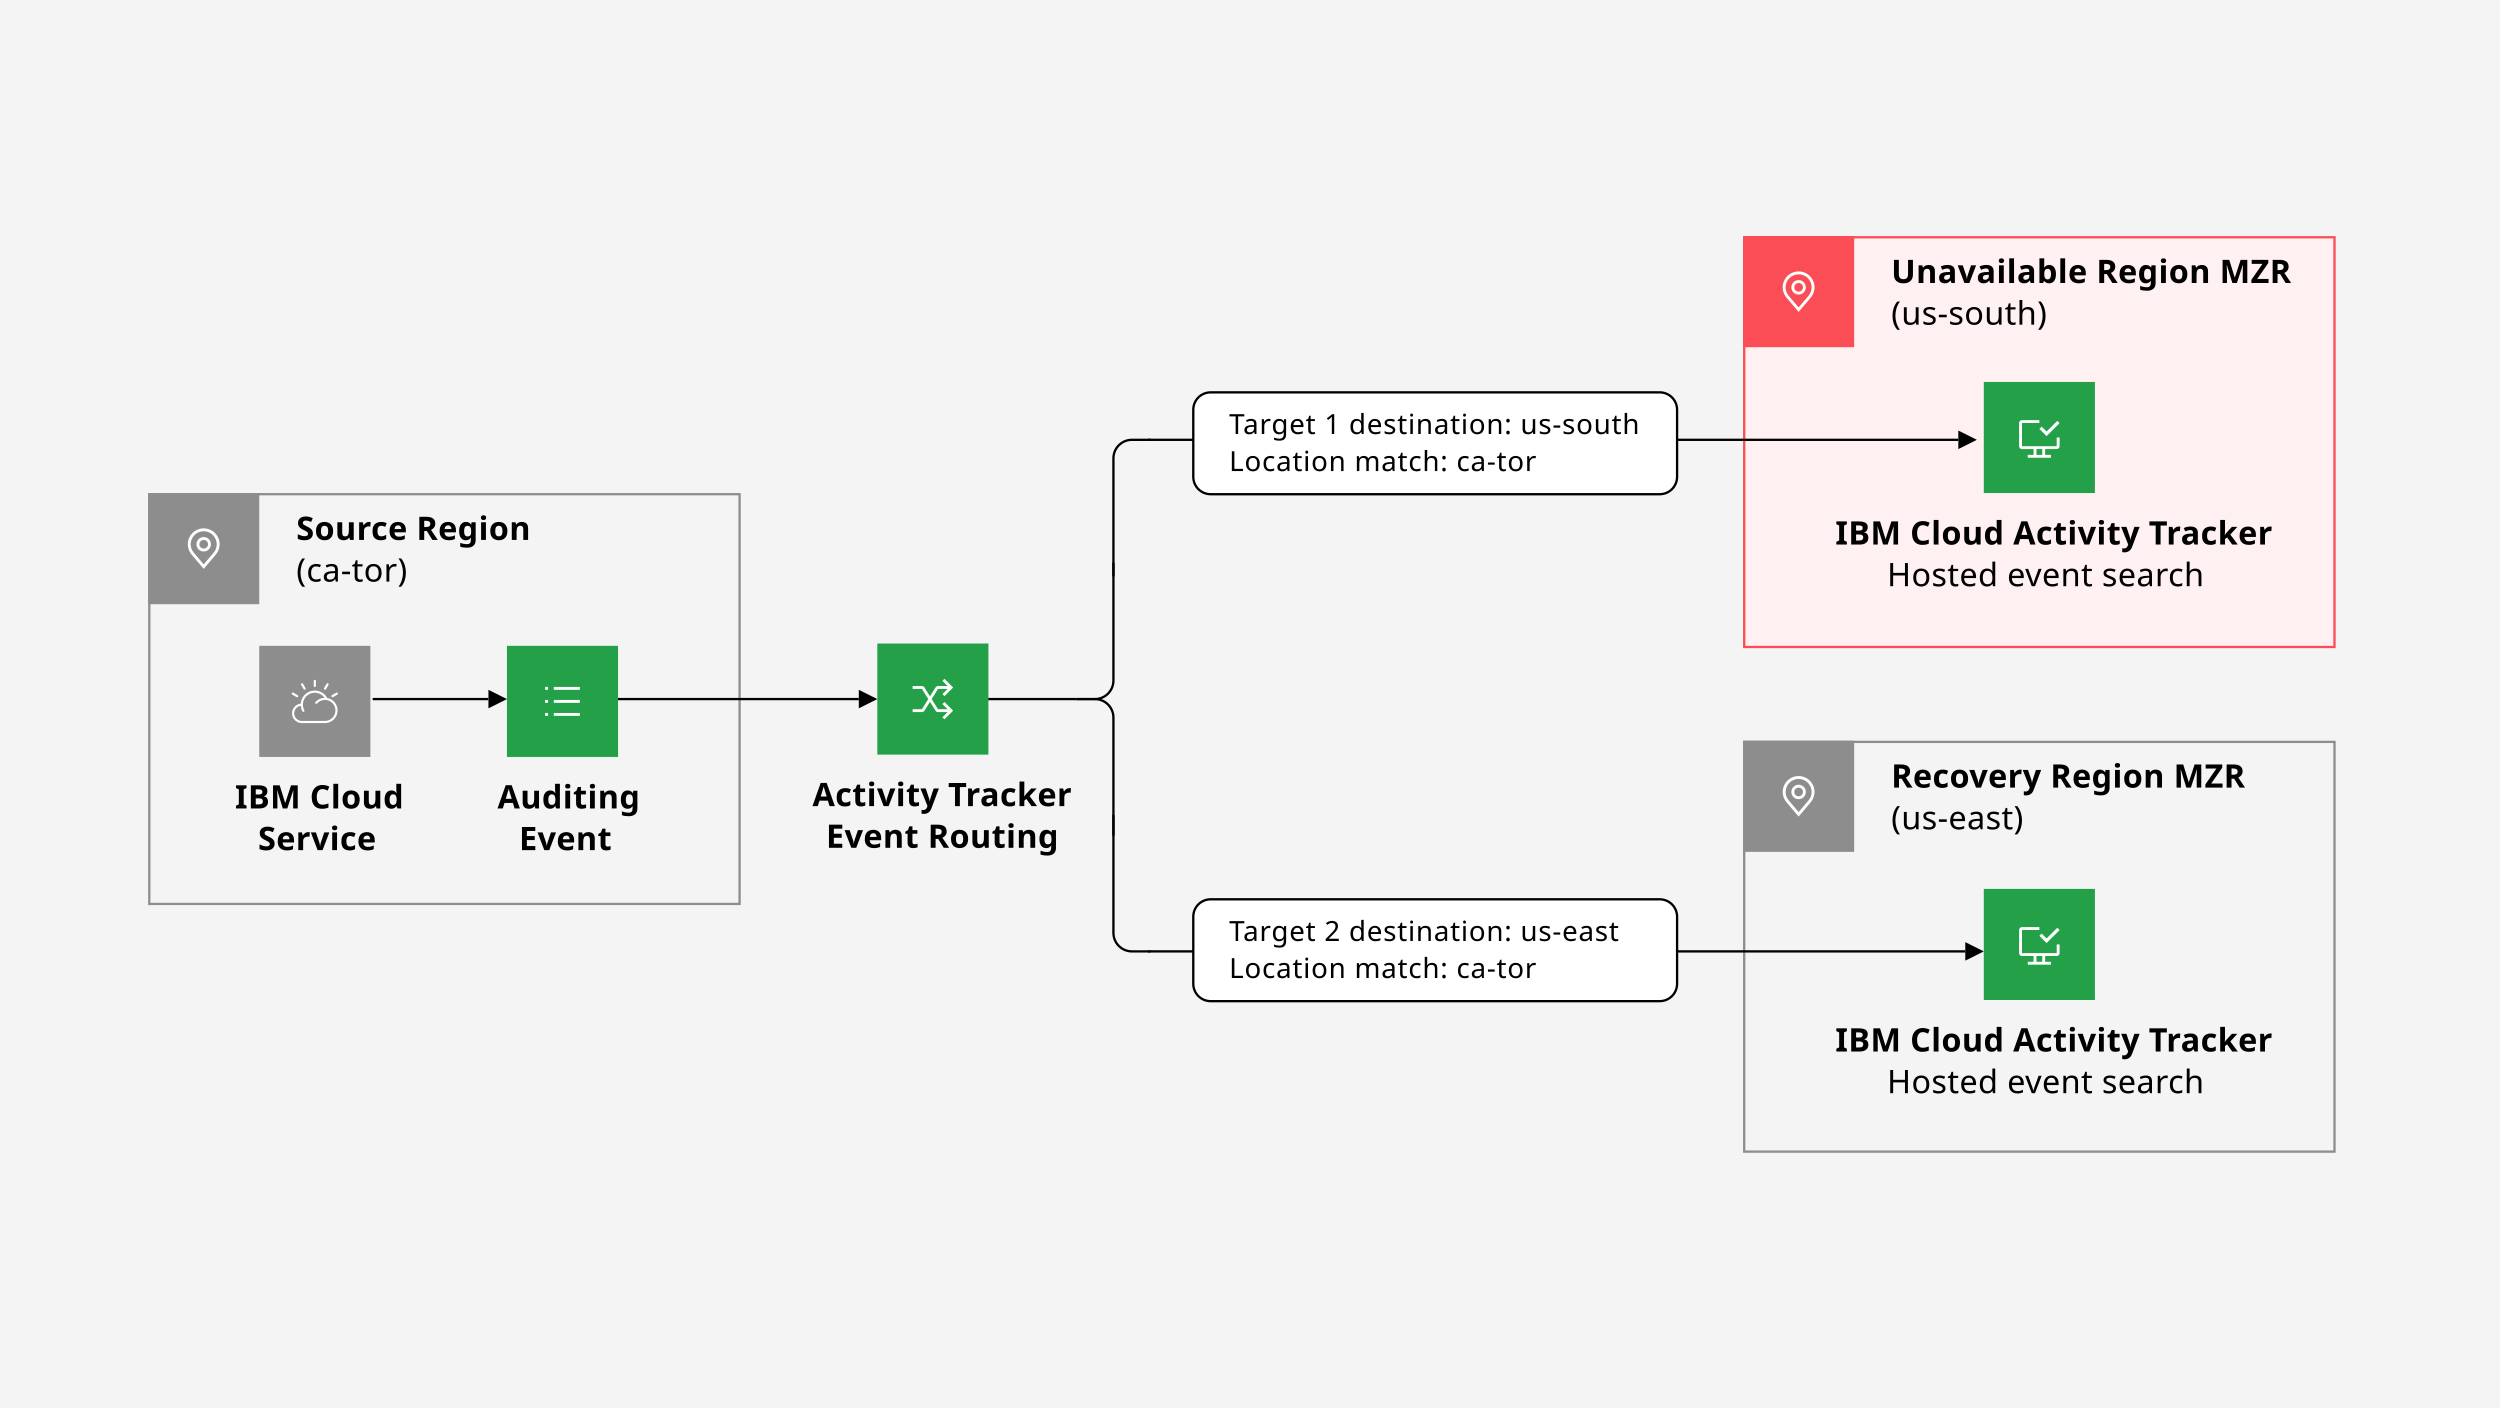
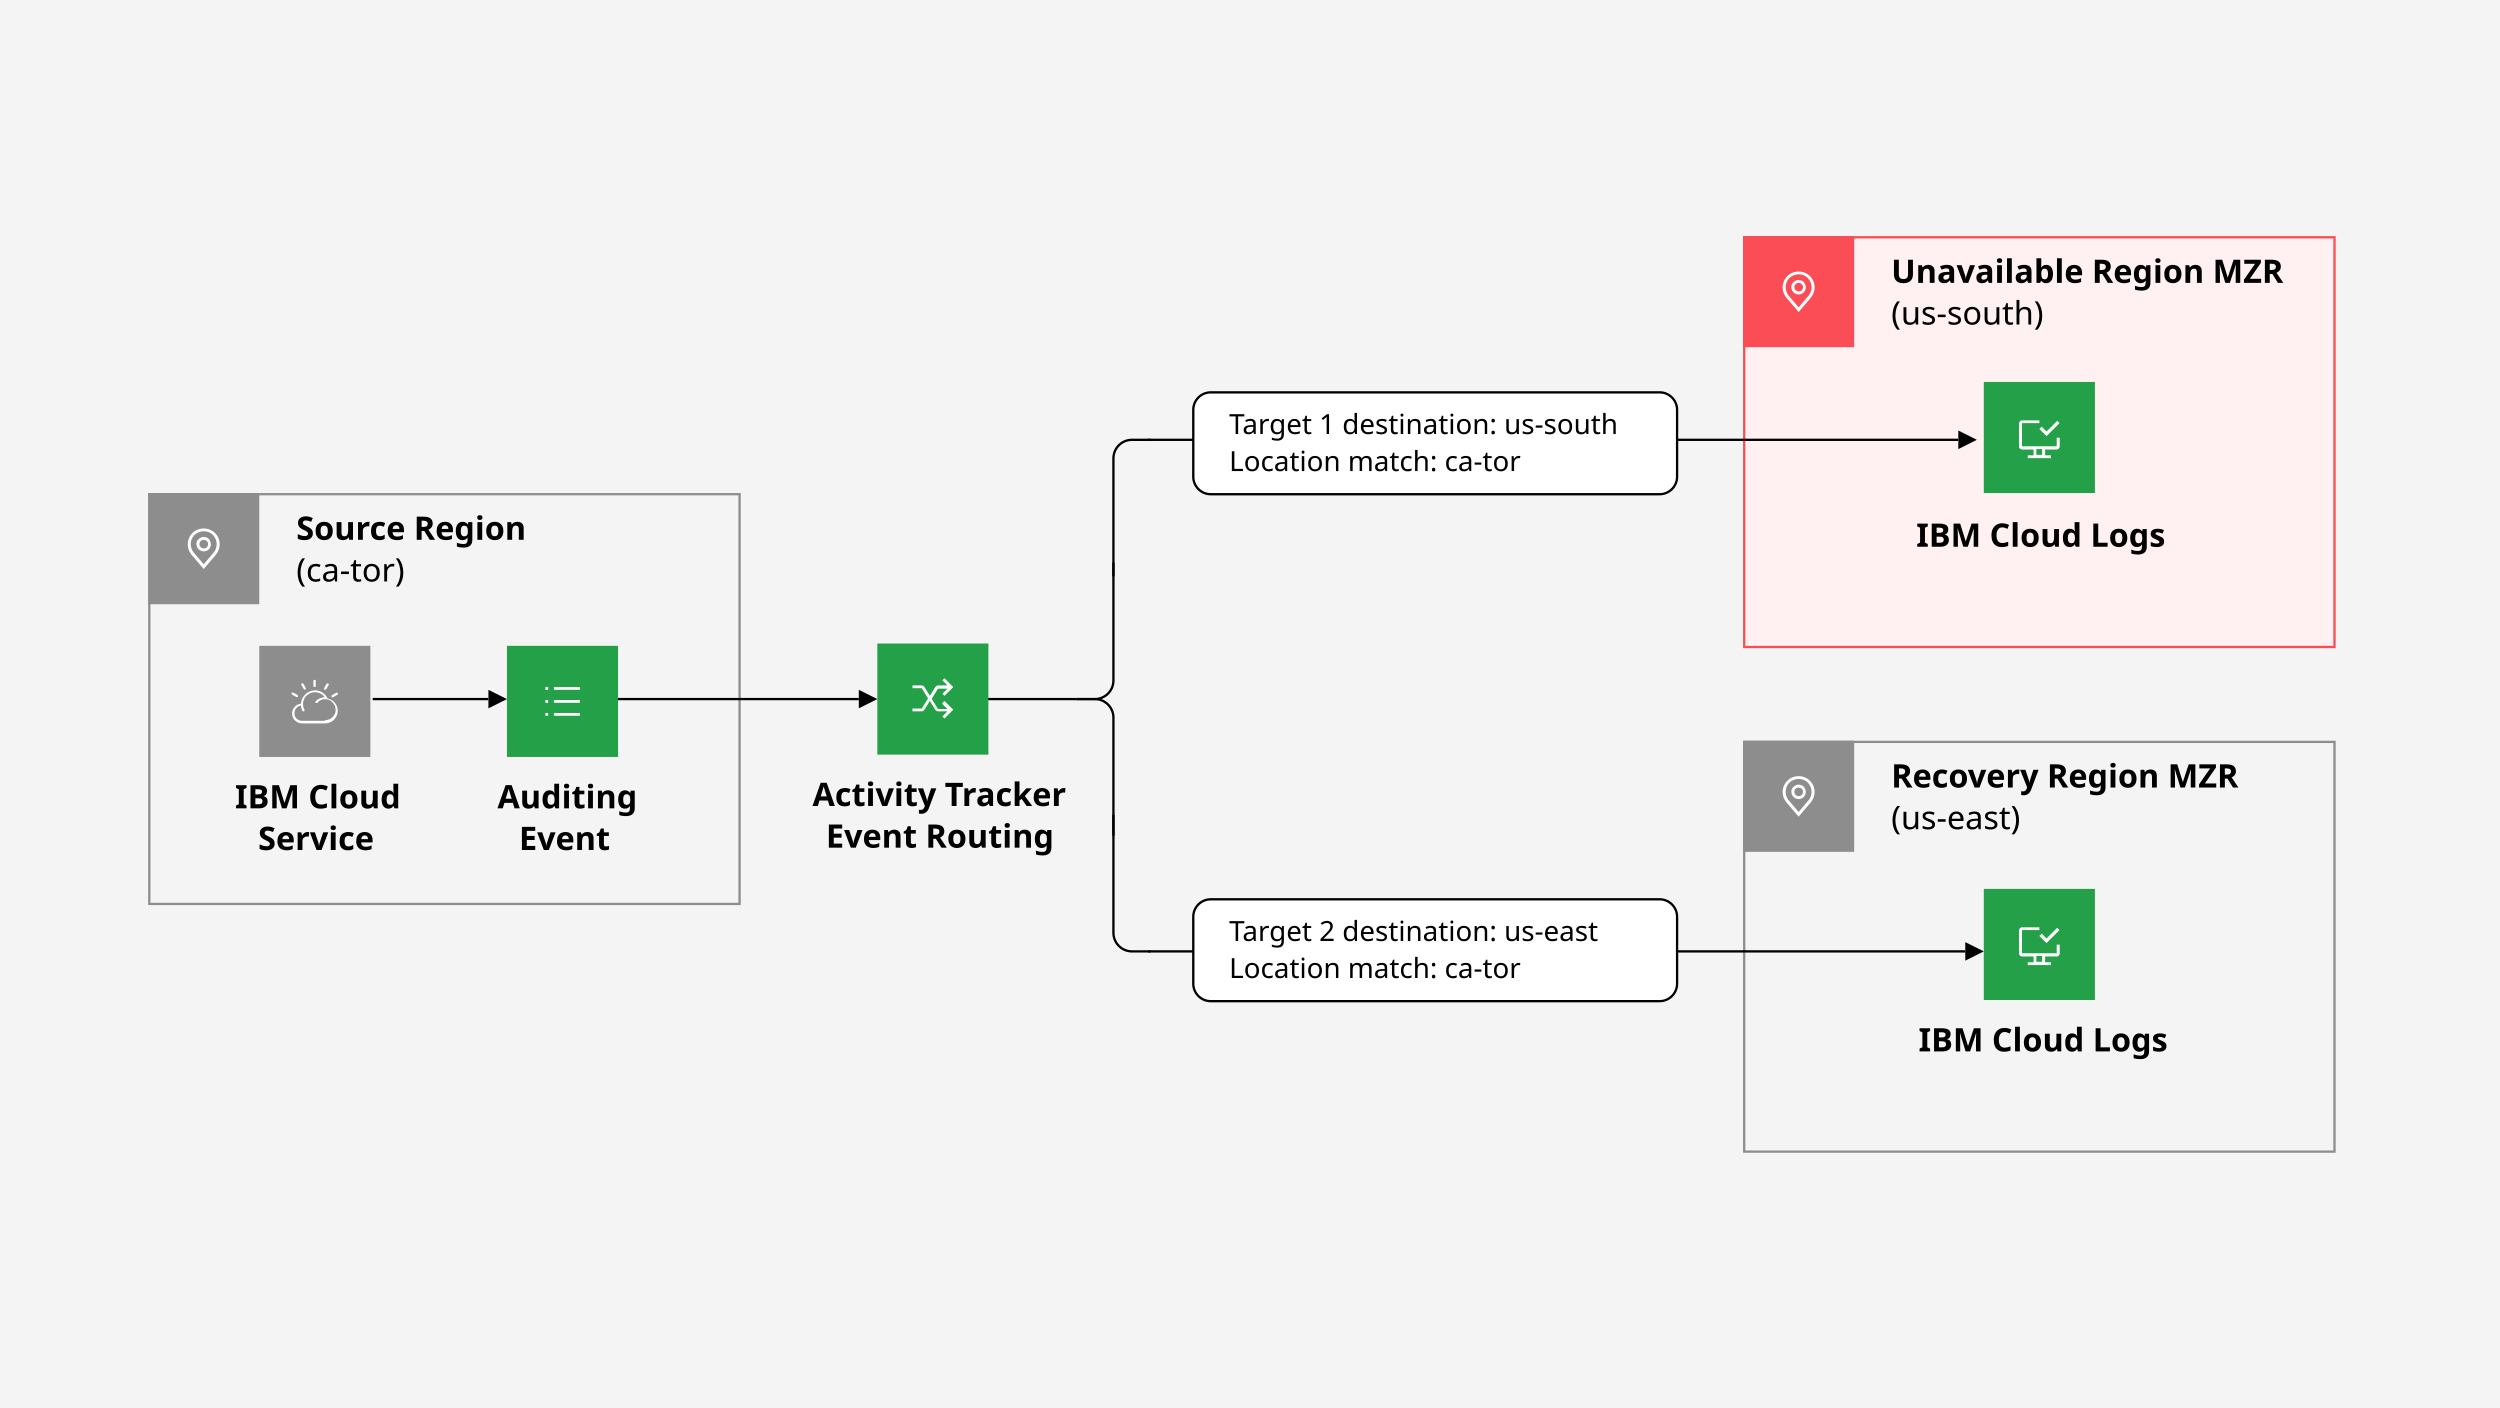
- <svg xmlns="http://www.w3.org/2000/svg" width="1080" height="608" viewBox="0 0 1080 608" fill="none">
-   <rect width="1080" height="608" fill="#F4F4F4" />
-   <rect x="65" y="214" width="254" height="176" fill="white" />
-   <rect x="65" y="214" width="254" height="176" fill="#F4F4F4" />
-   <g clip-path="url(#clip0_1393_6407)">
-     <text fill="black" xml:space="preserve" style="white-space: pre" font-family="IBM Plex Sans" font-size="14" font-weight="600" letter-spacing="0.16px">
-       <tspan x="128" y="233.25">Source Region</tspan>
-     </text>
-     <text fill="black" xml:space="preserve" style="white-space: pre" font-family="IBM Plex Sans" font-size="14" letter-spacing="0.16px">
-       <tspan x="128" y="251.25">(ca-tor)</tspan>
-     </text>
-     <rect width="48" height="48" transform="translate(64 213)" fill="#8D8D8D" />
-     <rect width="20" height="20" transform="translate(78 227)" fill="white" fill-opacity="0.01" style="mix-blend-mode:multiply" />
-     <path d="M88 238.25C87.382 238.25 86.778 238.067 86.264 237.723C85.75 237.38 85.349 236.892 85.113 236.321C84.876 235.75 84.814 235.122 84.935 234.515C85.056 233.909 85.353 233.352 85.79 232.915C86.227 232.478 86.784 232.181 87.39 232.06C87.996 231.939 88.625 232.001 89.196 232.238C89.767 232.474 90.255 232.875 90.598 233.389C90.942 233.903 91.125 234.507 91.125 235.125C91.124 235.954 90.794 236.748 90.209 237.334C89.623 237.92 88.829 238.249 88 238.25ZM88 233.25C87.629 233.25 87.267 233.36 86.958 233.566C86.65 233.772 86.41 234.065 86.268 234.407C86.126 234.75 86.089 235.127 86.161 235.491C86.233 235.855 86.412 236.189 86.674 236.451C86.936 236.713 87.27 236.892 87.634 236.964C87.998 237.036 88.375 236.999 88.718 236.857C89.06 236.715 89.353 236.475 89.559 236.167C89.765 235.858 89.875 235.496 89.875 235.125C89.874 234.628 89.677 234.151 89.325 233.8C88.974 233.448 88.497 233.251 88 233.25Z" fill="white" />
-     <path d="M88 245.75L82.728 239.532C82.698 239.496 82.51 239.25 82.51 239.25C81.609 238.064 81.123 236.614 81.125 235.125C81.125 233.302 81.849 231.553 83.139 230.264C84.428 228.974 86.177 228.25 88 228.25C89.823 228.25 91.572 228.974 92.861 230.264C94.151 231.553 94.875 233.302 94.875 235.125C94.877 236.614 94.391 238.062 93.491 239.248L93.49 239.25C93.49 239.25 93.302 239.496 93.274 239.529L88 245.75ZM83.508 238.497C83.508 238.497 83.654 238.689 83.687 238.731L88 243.817L92.319 238.724C92.346 238.689 92.493 238.495 92.493 238.495C93.229 237.526 93.626 236.342 93.625 235.125C93.625 233.633 93.032 232.202 91.978 231.148C90.923 230.093 89.492 229.5 88 229.5C86.508 229.5 85.077 230.093 84.022 231.148C82.968 232.202 82.375 233.633 82.375 235.125C82.374 236.343 82.772 237.527 83.508 238.497Z" fill="white" />
+ <svg xmlns="http://www.w3.org/2000/svg" version="1.1" viewBox="0 0 1080 608">
+   <defs>
+     <style>
+       .cls-1, .cls-2, .cls-3, .cls-4 {
+         fill: none;
+       }
+ 
+       .cls-5 {
+         letter-spacing: 0em;
+       }
+ 
+       .cls-5, .cls-6 {
+         font-family: IBMPlexSans-SemiBold, 'IBM Plex Sans';
+         font-weight: 600;
+       }
+ 
+       .cls-5, .cls-6, .cls-7, .cls-8, .cls-9, .cls-10, .cls-11 {
+         isolation: isolate;
+       }
+ 
+       .cls-5, .cls-6, .cls-11 {
+         font-size: 14px;
+       }
+ 
+       .cls-6, .cls-11 {
+         letter-spacing: 0em;
+       }
+ 
+       .cls-12 {
+         fill: #f4f4f4;
+       }
+ 
+       .cls-7, .cls-9 {
+         mix-blend-mode: multiply;
+       }
+ 
+       .cls-7, .cls-9, .cls-13 {
+         fill: #fff;
+       }
+ 
+       .cls-2 {
+         stroke: #8d8d8d;
+       }
+ 
+       .cls-14 {
+         fill: #fff1f1;
+       }
+ 
+       .cls-15 {
+         clip-path: url(#clippath-1);
+       }
+ 
+       .cls-16 {
+         clip-path: url(#clippath-3);
+       }
+ 
+       .cls-17 {
+         clip-path: url(#clippath-4);
+       }
+ 
+       .cls-18 {
+         clip-path: url(#clippath-2);
+       }
+ 
+       .cls-19 {
+         clip-path: url(#clippath-5);
+       }
+ 
+       .cls-9 {
+         fill-opacity: 0;
+       }
+ 
+       .cls-10 {
+         font-size: 12px;
+         letter-spacing: 0em;
+       }
+ 
+       .cls-10, .cls-11 {
+         font-family: IBMPlexSans, 'IBM Plex Sans';
+       }
+ 
+       .cls-3 {
+         stroke: #fa4d56;
+       }
+ 
+       .cls-20 {
+         fill: #8d8d8d;
+       }
+ 
+       .cls-21 {
+         fill: #24a148;
+       }
+ 
+       .cls-22 {
+         fill: #fa4d56;
+       }
+ 
+       .cls-4 {
+         stroke: #000;
+       }
+ 
+       .cls-23 {
+         clip-path: url(#clippath);
+       }
+     </style>
+     <clipPath id="clippath">
+       <rect class="cls-1" x="64" y="213" width="256" height="48" />
+     </clipPath>
+     <clipPath id="clippath-1">
+       <rect class="cls-1" x="753" y="102" width="256" height="48" />
+     </clipPath>
+     <clipPath id="clippath-2">
+       <rect class="cls-1" x="753" y="320" width="256" height="48" />
+     </clipPath>
+     <clipPath id="clippath-3">
+       <rect class="cls-1" x="515" y="169" width="210" height="44" />
+     </clipPath>
+     <clipPath id="clippath-4">
+       <rect class="cls-1" x="515" y="388" width="210" height="44" />
+     </clipPath>
+     <clipPath id="clippath-5">
+       <rect class="cls-1" x="126" y="293" width="20" height="20" />
+     </clipPath>
+   </defs>
+   <g class="cls-8">
+     <g id="Layer_1">
+       <rect class="cls-12" width="1080" height="608" />
+       <rect class="cls-13" x="65" y="214" width="254" height="176" />
+       <rect class="cls-12" x="65" y="214" width="254" height="176" />
+       <g class="cls-23">
+         <g>
+           <g class="cls-8">
+             <text class="cls-5" transform="translate(128 233.2)">
+               <tspan x="0" y="0">Source Region</tspan>
+             </text>
+           </g>
+           <g class="cls-8">
+             <text class="cls-11" transform="translate(128 251.2)">
+               <tspan x="0" y="0">(ca-tor)</tspan>
+             </text>
+           </g>
+           <rect class="cls-20" x="64" y="213" width="48" height="48" />
+           <rect class="cls-9" x="78" y="227" width="20" height="20" />
+           <path class="cls-13" d="M88,238.2c-.6,0-1.2-.2-1.7-.5-.5-.3-.9-.8-1.2-1.4-.2-.6-.3-1.2-.2-1.8.1-.6.4-1.2.9-1.6.4-.4,1-.7,1.6-.9.6-.1,1.2,0,1.8.2.6.2,1.1.6,1.4,1.2.3.5.5,1.1.5,1.7,0,.8-.3,1.6-.9,2.2-.6.6-1.4.9-2.2.9ZM88,233.2c-.4,0-.7.1-1,.3-.3.2-.5.5-.7.8-.1.3-.2.7-.1,1.1,0,.4.3.7.5,1,.3.3.6.4,1,.5.4,0,.7,0,1.1-.1s.6-.4.8-.7c.2-.3.3-.7.3-1,0-.5-.2-1-.5-1.3-.4-.4-.8-.5-1.3-.6Z" />
+           <path class="cls-13" d="M88,245.8l-5.3-6.2s-.2-.3-.2-.3c-.9-1.2-1.4-2.6-1.4-4.1,0-1.8.7-3.6,2-4.9,1.3-1.3,3-2,4.9-2s3.6.7,4.9,2c1.3,1.3,2,3,2,4.9,0,1.5-.5,2.9-1.4,4.1h0s-.2.2-.2.3l-5.3,6.2ZM83.5,238.5s.1.2.2.2l4.3,5.1,4.3-5.1s.2-.2.2-.2c.7-1,1.1-2.2,1.1-3.4,0-1.5-.6-2.9-1.6-4-1.1-1.1-2.5-1.6-4-1.6s-2.9.6-4,1.6c-1.1,1.1-1.6,2.5-1.6,4,0,1.2.4,2.4,1.1,3.4Z" />
+         </g>
+       </g>
+       <rect class="cls-2" x="64.5" y="213.5" width="255" height="177" />
+       <rect class="cls-7" x="161" y="290" width="58" height="24" />
+       <path class="cls-4" d="M161,302h50" />
+       <path d="M211,298l8,4-8,4v-8Z" />
+       <rect class="cls-7" x="266" y="290" width="113" height="24" />
+       <path class="cls-4" d="M266,302h105" />
+       <path d="M371,298l8,4-8,4v-8Z" />
+       <rect class="cls-7" x="418" y="290" width="47" height="24" />
+       <path class="cls-4" d="M418,302h47" />
+       <rect class="cls-7" x="351" y="278" width="104" height="92" />
+       <rect class="cls-21" x="379" y="278" width="48" height="48" />
+       <rect class="cls-9" x="393" y="292" width="20" height="20" />
+       <path class="cls-13" d="M407.1,304.1l2.2,2.2h-4.1l-2.7-4.4,2.7-4.4h4.1l-2.2,2.2.9.9,3.8-3.8-3.8-3.8-.9.9,2.2,2.2h-4.1c-.2,0-.4,0-.6.2-.2.1-.3.2-.5.4l-2.4,3.9-2.4-3.9c-.1-.2-.3-.3-.5-.4-.2-.1-.4-.2-.6-.2h-4v1.2h4l2.7,4.4-2.7,4.4h-4v1.2h4c.2,0,.4,0,.6-.2.2-.1.3-.2.5-.4l2.4-3.9,2.4,3.9c.1.2.3.3.5.4.2.1.4.2.6.2h4.1l-2.2,2.2.9.9,3.8-3.8-3.8-3.8-.9.9Z" />
+       <g class="cls-8">
+         <text class="cls-6" transform="translate(351 348.2)">
+           <tspan x="0" y="0">Activity Tracker </tspan>
+         </text>
+         <text class="cls-6" transform="translate(356.8 366.2)">
+           <tspan x="0" y="0">Event Routing</tspan>
+         </text>
+       </g>
+       <rect class="cls-13" x="754" y="103" width="254" height="176" />
+       <rect class="cls-14" x="754" y="103" width="254" height="176" />
+       <g class="cls-15">
+         <g>
+           <g class="cls-8">
+             <text class="cls-5" transform="translate(817 122.2)">
+               <tspan x="0" y="0">Unavailable Region MZR</tspan>
+             </text>
+           </g>
+           <g class="cls-8">
+             <text class="cls-11" transform="translate(817 140.2)">
+               <tspan x="0" y="0">(us-south)</tspan>
+             </text>
+           </g>
+           <rect class="cls-22" x="753" y="102" width="48" height="48" />
+           <rect class="cls-9" x="767" y="116" width="20" height="20" />
+           <path class="cls-13" d="M777,127.2c-.6,0-1.2-.2-1.7-.5-.5-.3-.9-.8-1.2-1.4-.2-.6-.3-1.2-.2-1.8.1-.6.4-1.2.9-1.6.4-.4,1-.7,1.6-.9.6-.1,1.2,0,1.8.2.6.2,1.1.6,1.4,1.2.3.5.5,1.1.5,1.7,0,.8-.3,1.6-.9,2.2s-1.4.9-2.2.9ZM777,122.2c-.4,0-.7.1-1,.3-.3.2-.5.5-.7.8-.1.3-.2.7-.1,1.1,0,.4.3.7.5,1,.3.3.6.4,1,.5.4,0,.7,0,1.1-.1.3-.1.6-.4.8-.7.2-.3.3-.7.3-1,0-.5-.2-1-.5-1.3-.4-.4-.8-.5-1.3-.6Z" />
+           <path class="cls-13" d="M777,134.8l-5.3-6.2s-.2-.3-.2-.3c-.9-1.2-1.4-2.6-1.4-4.1,0-1.8.7-3.6,2-4.9,1.3-1.3,3-2,4.9-2s3.6.7,4.9,2c1.3,1.3,2,3,2,4.9,0,1.5-.5,2.9-1.4,4.1h0s-.2.2-.2.3l-5.3,6.2ZM772.5,127.5s.1.2.2.2l4.3,5.1,4.3-5.1s.2-.2.2-.2c.7-1,1.1-2.2,1.1-3.4,0-1.5-.6-2.9-1.6-4-1.1-1.1-2.5-1.6-4-1.6s-2.9.6-4,1.6c-1.1,1.1-1.6,2.5-1.6,4,0,1.2.4,2.4,1.1,3.4Z" />
+         </g>
+       </g>
+       <rect class="cls-3" x="753.5" y="102.5" width="255" height="177" />
+       <rect class="cls-13" x="754" y="321" width="254" height="176" />
+       <rect class="cls-12" x="754" y="321" width="254" height="176" />
+       <g class="cls-18">
+         <g>
+           <g class="cls-8">
+             <text class="cls-6" transform="translate(817 340.2)">
+               <tspan x="0" y="0">Recovery Region MZR</tspan>
+             </text>
+           </g>
+           <g class="cls-8">
+             <text class="cls-11" transform="translate(817 358.2)">
+               <tspan x="0" y="0">(us-east)</tspan>
+             </text>
+           </g>
+           <rect class="cls-20" x="753" y="320" width="48" height="48" />
+           <rect class="cls-9" x="767" y="334" width="20" height="20" />
+           <path class="cls-13" d="M777,345.2c-.6,0-1.2-.2-1.7-.5-.5-.3-.9-.8-1.2-1.4-.2-.6-.3-1.2-.2-1.8.1-.6.4-1.2.9-1.6.4-.4,1-.7,1.6-.9.6-.1,1.2,0,1.8.2.6.2,1.1.6,1.4,1.2.3.5.5,1.1.5,1.7,0,.8-.3,1.6-.9,2.2-.6.6-1.4.9-2.2.9ZM777,340.2c-.4,0-.7.1-1,.3-.3.2-.5.5-.7.8-.1.3-.2.7-.1,1.1,0,.4.3.7.5,1,.3.3.6.4,1,.5.4,0,.7,0,1.1-.1.3-.1.6-.4.8-.7.2-.3.3-.7.3-1,0-.5-.2-1-.5-1.3-.4-.4-.8-.5-1.3-.5Z" />
+           <path class="cls-13" d="M777,352.8l-5.3-6.2s-.2-.3-.2-.3c-.9-1.2-1.4-2.6-1.4-4.1,0-1.8.7-3.6,2-4.9,1.3-1.3,3-2,4.9-2s3.6.7,4.9,2c1.3,1.3,2,3,2,4.9,0,1.5-.5,2.9-1.4,4.1h0s-.2.2-.2.3l-5.3,6.2ZM772.5,345.5s.1.2.2.2l4.3,5.1,4.3-5.1s.2-.2.2-.2c.7-1,1.1-2.2,1.1-3.4,0-1.5-.6-2.9-1.6-4-1.1-1.1-2.5-1.6-4-1.6s-2.9.6-4,1.6c-1.1,1.1-1.6,2.5-1.6,4,0,1.2.4,2.4,1.1,3.4Z" />
+         </g>
+       </g>
+       <rect class="cls-2" x="753.5" y="320.5" width="255" height="177" />
+       <rect class="cls-7" x="465" y="302" width="16" height="59" />
+       <path class="cls-4" d="M481,361v-51c0-4.4-3.6-8-8-8h-8" />
+       <rect class="cls-7" x="481" y="352" width="16" height="59" />
+       <path class="cls-4" d="M481,352v51c0,4.4,3.6,8,8,8h8" />
+       <rect class="cls-7" x="465" y="243" width="16" height="59" />
+       <path class="cls-4" d="M481,243v51c0,4.4-3.6,8-8,8h-8" />
+       <rect class="cls-7" x="481" y="190" width="16" height="59" />
+       <path class="cls-4" d="M481,249v-51c0-4.4,3.6-8,8-8h8" />
+       <rect class="cls-7" x="496" y="178" width="358" height="24" />
+       <path class="cls-4" d="M496,190h350" />
+       <path d="M846,186l8,4-8,4v-8Z" />
+       <rect class="cls-7" x="496" y="399" width="361" height="24" />
+       <path class="cls-4" d="M496,411h353" />
+       <path d="M849,407l8,4-8,4v-8Z" />
+       <rect class="cls-7" x="201" y="279" width="84" height="92" />
+       <rect class="cls-21" x="219" y="279" width="48" height="48" />
+       <rect class="cls-7" x="233" y="293" width="20" height="20" />
+       <path class="cls-13" d="M250.5,296.8h-11.2v1.2h11.2v-1.2Z" />
+       <path class="cls-13" d="M250.5,308h-11.2v1.2h11.2v-1.2Z" />
+       <path class="cls-13" d="M250.5,302.4h-11.2v1.2h11.2v-1.2Z" />
+       <path class="cls-13" d="M236.8,302.4h-1.2v1.2h1.2v-1.2Z" />
+       <path class="cls-13" d="M236.8,296.8h-1.2v1.2h1.2v-1.2Z" />
+       <path class="cls-13" d="M236.8,308h-1.2v1.2h1.2v-1.2Z" />
+       <g class="cls-8">
+         <text class="cls-6" transform="translate(214.9 349.2)">
+           <tspan x="0" y="0">Auditing </tspan>
+         </text>
+         <text class="cls-6" transform="translate(224.2 367.2)">
+           <tspan x="0" y="0">Event</tspan>
+         </text>
+       </g>
+       <rect class="cls-7" x="789" y="165" width="184" height="92" />
+       <rect class="cls-21" x="857" y="165" width="48" height="48" />
+       <rect class="cls-7" x="871" y="179" width="20" height="20" />
+       <path class="cls-13" d="M888.5,189v3.8h-15v-10h7.5v-1.2h-7.5c-.3,0-.6.1-.9.4-.2.2-.4.6-.4.9v10c0,.3.1.6.4.9.2.2.6.4.9.4h5v2.5h-2.5v1.2h10v-1.2h-2.5v-2.5h5c.3,0,.6-.1.9-.4.2-.2.4-.6.4-.9v-3.8h-1.2ZM882.2,196.5h-2.5v-2.5h2.5v2.5Z" />
+       <path class="cls-13" d="M884.1,188.4l-3.1-3.1,1-1,2.1,2.1,4.6-4.6,1,1-5.6,5.6Z" />
+       <g class="cls-8">
+         <text class="cls-6" transform="translate(827.8 236.2)">
+           <tspan x="0" y="0">IBM Cloud Logs</tspan>
+         </text>
+         <text />
+       </g>
+       <rect class="cls-7" x="789" y="384" width="184" height="92" />
+       <rect class="cls-21" x="857" y="384" width="48" height="48" />
+       <rect class="cls-7" x="871" y="398" width="20" height="20" />
+       <path class="cls-13" d="M888.5,408v3.8h-15v-10h7.5v-1.2h-7.5c-.3,0-.6.1-.9.4-.2.2-.4.6-.4.9v10c0,.3.1.6.4.9.2.2.6.4.9.4h5v2.5h-2.5v1.2h10v-1.2h-2.5v-2.5h5c.3,0,.6-.1.9-.4.2-.2.4-.6.4-.9v-3.8h-1.2ZM882.2,415.5h-2.5v-2.5h2.5v2.5Z" />
+       <path class="cls-13" d="M884.1,407.4l-3.1-3.1,1-1,2.1,2.1,4.6-4.6,1,1-5.6,5.6Z" />
+       <g class="cls-8">
+         <text class="cls-6" transform="translate(828.8 454.2)">
+           <tspan x="0" y="0">IBM Cloud Logs</tspan>
+         </text>
+       </g>
+       <path class="cls-13" d="M523,169.5h194c4.1,0,7.5,3.4,7.5,7.5v29c0,4.1-3.4,7.5-7.5,7.5h-194c-4.1,0-7.5-3.4-7.5-7.5v-29c0-4.1,3.4-7.5,7.5-7.5Z" />
+       <g class="cls-16">
+         <g class="cls-8">
+           <text class="cls-10" transform="translate(531 187.5)">
+             <tspan x="0" y="0">Target 1 destination: us-south </tspan>
+           </text>
+           <text class="cls-10" transform="translate(531 203.5)">
+             <tspan x="0" y="0">Location match: ca-tor</tspan>
+           </text>
+         </g>
+       </g>
+       <path class="cls-4" d="M523,169.5h194c4.1,0,7.5,3.4,7.5,7.5v29c0,4.1-3.4,7.5-7.5,7.5h-194c-4.1,0-7.5-3.4-7.5-7.5v-29c0-4.1,3.4-7.5,7.5-7.5Z" />
+       <path class="cls-13" d="M523,388.5h194c4.1,0,7.5,3.4,7.5,7.5v29c0,4.1-3.4,7.5-7.5,7.5h-194c-4.1,0-7.5-3.4-7.5-7.5v-29c0-4.1,3.4-7.5,7.5-7.5Z" />
+       <g class="cls-17">
+         <g class="cls-8">
+           <text class="cls-10" transform="translate(531 406.5)">
+             <tspan x="0" y="0">Target 2 destination: us-east </tspan>
+           </text>
+           <text class="cls-10" transform="translate(531 422.5)">
+             <tspan x="0" y="0">Location match: ca-tor</tspan>
+           </text>
+         </g>
+       </g>
+       <path class="cls-4" d="M523,388.5h194c4.1,0,7.5,3.4,7.5,7.5v29c0,4.1-3.4,7.5-7.5,7.5h-194c-4.1,0-7.5-3.4-7.5-7.5v-29c0-4.1,3.4-7.5,7.5-7.5Z" />
+       <rect class="cls-7" x="100" y="279" width="72" height="92" />
+       <rect class="cls-20" x="112" y="279" width="48" height="48" />
+       <g class="cls-19">
+         <g>
+           <path class="cls-13" d="M141.4,301.5c-.6-1.2-1.6-2.1-2.8-2.7-1.2-.6-2.5-.7-3.8-.4-1.3.3-2.5,1-3.3,2-.9,1-1.4,2.2-1.5,3.6-1.1.1-2.1.6-2.8,1.5-.7.8-1.1,1.9-1,3s.5,2.1,1.3,2.8c.8.7,1.8,1.2,2.9,1.2h10c1.4,0,2.7-.5,3.7-1.4,1-.9,1.6-2.2,1.8-3.5.1-1.4-.3-2.7-1.1-3.8-.8-1.1-2-1.8-3.4-2.1ZM140.4,311.4h-10c-.8,0-1.6-.3-2.2-.9-.6-.6-1-1.3-1-2.2,0-.8.2-1.6.7-2.3.5-.6,1.3-1.1,2.1-1.2,0,.8.3,1.6.7,2.4,0,0,0,.1.1.1,0,0,.1,0,.2,0,0,0,.1,0,.2,0,0,0,.1,0,.2,0,0,0,.1,0,.1-.1,0,0,0-.1,0-.2,0,0,0-.1,0-.2,0,0,0-.1,0-.2-.6-1.2-.8-2.5-.4-3.8.3-1.3,1.2-2.4,2.3-3,1.1-.7,2.5-.9,3.7-.7,1.3.3,2.4,1,3.2,2.1-.7,0-1.5.2-2.2.5-.7.3-1.3.8-1.8,1.3,0,0,0,0,0,.2,0,0,0,.1,0,.2,0,0,0,.1,0,.2,0,0,0,.1.1.1,0,0,.1,0,.2,0,0,0,.1,0,.2,0,0,0,.1,0,.2,0,0,0,.1,0,.1-.1.5-.6,1.1-1,1.8-1.3.7-.3,1.5-.3,2.2-.2.7.1,1.5.4,2.1.9.6.5,1.1,1.1,1.4,1.7.3.7.4,1.4.4,2.2,0,.8-.3,1.5-.7,2.1-.4.6-1,1.2-1.6,1.5-.7.4-1.4.6-2.2.6Z" />
+           <path class="cls-13" d="M145.9,299.4c0,0,0-.1-.1-.1,0,0-.1,0-.2,0,0,0-.1,0-.2,0,0,0-.1,0-.2,0l-1.9,1.1c0,0-.1,0-.1.1,0,0,0,.1,0,.2,0,0,0,.1,0,.2,0,0,0,.1,0,.2,0,0,0,.1.1.1,0,0,.1,0,.2,0,0,0,.1,0,.2,0,0,0,.1,0,.2,0l1.9-1.1c.1,0,.2-.2.2-.3,0-.1,0-.3,0-.4Z" />
+           <path class="cls-13" d="M140.2,297.9c0,0,.1,0,.2,0s.1,0,.2,0c0,0,.1,0,.2,0,0,0,0,0,.1-.1l1.1-1.9c0-.1,0-.2,0-.4,0-.1-.1-.2-.2-.3-.1,0-.2,0-.4,0-.1,0-.2.1-.3.2l-1.1,1.9c0,.1,0,.2,0,.4,0,.1.1.2.2.3Z" />
+           <path class="cls-13" d="M136,296.8c.1,0,.2,0,.3-.1,0,0,.1-.2.1-.3v-2.2c0,0,0-.1,0-.2,0,0,0-.1-.1-.2,0,0,0,0-.2-.1,0,0-.1,0-.2,0s-.1,0-.2,0c0,0-.1,0-.2.1,0,0,0,0-.1.2,0,0,0,.1,0,.2v2.2c0,.1,0,.2.1.3,0,0,.2.1.3.1Z" />
+           <path class="cls-13" d="M131.2,297.7c0,.1.2.2.3.2.1,0,.2,0,.4,0,.1,0,.2-.2.2-.3,0-.1,0-.2,0-.4l-1.1-1.9c0,0,0-.1-.1-.1,0,0-.1,0-.2,0,0,0-.1,0-.2,0s-.1,0-.2,0c0,0-.1,0-.1.1,0,0,0,.1,0,.2,0,0,0,.1,0,.2,0,0,0,.1,0,.2l1.1,1.9Z" />
+           <path class="cls-13" d="M128.6,300.3l-1.9-1.1c0,0-.1,0-.2,0,0,0-.1,0-.2,0,0,0-.1,0-.2,0,0,0,0,0-.1.1,0,0,0,.1,0,.2,0,0,0,.1,0,.2,0,0,0,.1,0,.2,0,0,0,0,.1.1l1.9,1.1c0,0,.1,0,.2,0,0,0,.1,0,.2,0,0,0,.1,0,.2,0,0,0,0,0,.1-.1,0,0,0-.1,0-.2,0,0,0-.1,0-.2,0,0,0-.1,0-.2,0,0,0,0-.1-.1Z" />
+         </g>
+       </g>
+       <g class="cls-8">
+         <text class="cls-6" transform="translate(101.5 349.2)">
+           <tspan x="0" y="0">IBM Cloud </tspan>
+         </text>
+         <text class="cls-5" transform="translate(111.5 367.2)">
+           <tspan x="0" y="0">Service</tspan>
+         </text>
+       </g>
+     </g>
  </g>
-   <rect x="64.5" y="213.5" width="255" height="177" stroke="#8D8D8D" />
-   <rect width="58" height="24" transform="translate(161 290)" fill="white" style="mix-blend-mode:multiply" />
-   <path d="M161 302H211" stroke="black" />
-   <path d="M211 298L219 302L211 306V298Z" fill="black" />
-   <rect width="113" height="24" transform="translate(266 290)" fill="white" style="mix-blend-mode:multiply" />
-   <path d="M266 302H371" stroke="black" />
-   <path d="M371 298L379 302L371 306V298Z" fill="black" />
-   <rect width="47" height="24" transform="translate(418 290)" fill="white" style="mix-blend-mode:multiply" />
-   <path d="M418 302H465" stroke="black" />
-   <rect width="104" height="92" transform="translate(351 278)" fill="white" style="mix-blend-mode:multiply" />
-   <rect width="48" height="48" transform="translate(379 278)" fill="#24A148" />
-   <rect width="20" height="20" transform="translate(393 292)" fill="white" fill-opacity="0.01" style="mix-blend-mode:multiply" />
-   <path d="M407.119 304.131L409.356 306.375H405.219L402.488 302L405.219 297.625H409.356L407.119 299.869L408 300.75L411.75 297L408 293.25L407.119 294.131L409.356 296.375H405.219C405.007 296.376 404.8 296.43 404.615 296.533C404.43 296.635 404.275 296.783 404.163 296.963L401.75 300.819L399.338 296.963C399.225 296.783 399.07 296.635 398.885 296.533C398.7 296.43 398.493 296.376 398.281 296.375H394.25V297.625H398.281L401.012 302L398.281 306.375H394.25V307.625H398.281C398.493 307.624 398.7 307.57 398.885 307.467C399.07 307.365 399.225 307.217 399.338 307.037L401.75 303.181L404.163 307.037C404.275 307.217 404.43 307.365 404.615 307.467C404.8 307.57 405.007 307.624 405.219 307.625H409.356L407.119 309.869L408 310.75L411.75 307L408 303.25L407.119 304.131Z" fill="white" />
-   <text fill="black" xml:space="preserve" style="white-space: pre" font-family="IBM Plex Sans" font-size="14" font-weight="600" letter-spacing="0.16px">
-     <tspan x="350.997" y="348.25">Activity Tracker </tspan>
-     <tspan x="356.848" y="366.25">Event Routing</tspan>
-   </text>
-   <rect x="754" y="103" width="254" height="176" fill="white" />
-   <rect x="754" y="103" width="254" height="176" fill="#FFF1F1" />
-   <g clip-path="url(#clip1_1393_6407)">
-     <text fill="black" xml:space="preserve" style="white-space: pre" font-family="IBM Plex Sans" font-size="14" font-weight="600" letter-spacing="0.16px">
-       <tspan x="817" y="122.25">Unavailable Region MZR</tspan>
-     </text>
-     <text fill="black" xml:space="preserve" style="white-space: pre" font-family="IBM Plex Sans" font-size="14" letter-spacing="0.16px">
-       <tspan x="817" y="140.25">(us-south)</tspan>
-     </text>
-     <rect width="48" height="48" transform="translate(753 102)" fill="#FA4D56" />
-     <rect width="20" height="20" transform="translate(767 116)" fill="white" fill-opacity="0.01" style="mix-blend-mode:multiply" />
-     <path d="M777 127.25C776.382 127.25 775.778 127.067 775.264 126.723C774.75 126.38 774.349 125.892 774.113 125.321C773.876 124.75 773.814 124.122 773.935 123.515C774.056 122.909 774.353 122.352 774.79 121.915C775.227 121.478 775.784 121.181 776.39 121.06C776.997 120.939 777.625 121.001 778.196 121.238C778.767 121.474 779.255 121.875 779.598 122.389C779.942 122.903 780.125 123.507 780.125 124.125C780.124 124.954 779.795 125.748 779.209 126.334C778.623 126.92 777.829 127.249 777 127.25ZM777 122.25C776.629 122.25 776.267 122.36 775.958 122.566C775.65 122.772 775.41 123.065 775.268 123.407C775.126 123.75 775.089 124.127 775.161 124.491C775.233 124.855 775.412 125.189 775.674 125.451C775.936 125.713 776.27 125.892 776.634 125.964C776.998 126.036 777.375 125.999 777.718 125.857C778.06 125.715 778.353 125.475 778.559 125.167C778.765 124.858 778.875 124.496 778.875 124.125C778.874 123.628 778.677 123.151 778.325 122.8C777.974 122.448 777.497 122.251 777 122.25Z" fill="white" />
-     <path d="M777 134.75L771.728 128.532C771.698 128.496 771.51 128.25 771.51 128.25C770.61 127.064 770.123 125.614 770.125 124.125C770.125 122.302 770.849 120.553 772.139 119.264C773.428 117.974 775.177 117.25 777 117.25C778.823 117.25 780.572 117.974 781.861 119.264C783.151 120.553 783.875 122.302 783.875 124.125C783.877 125.614 783.391 127.062 782.491 128.248L782.49 128.25C782.49 128.25 782.302 128.496 782.274 128.529L777 134.75ZM772.508 127.497C772.508 127.497 772.654 127.689 772.687 127.731L777 132.817L781.319 127.724C781.346 127.689 781.493 127.495 781.493 127.495C782.229 126.526 782.626 125.342 782.625 124.125C782.625 122.633 782.032 121.202 780.977 120.148C779.923 119.093 778.492 118.5 777 118.5C775.508 118.5 774.077 119.093 773.023 120.148C771.968 121.202 771.375 122.633 771.375 124.125C771.374 125.343 771.772 126.527 772.508 127.497Z" fill="white" />
-   </g>
-   <rect x="753.5" y="102.5" width="255" height="177" stroke="#FA4D56" />
-   <rect x="754" y="321" width="254" height="176" fill="white" />
-   <rect x="754" y="321" width="254" height="176" fill="#F4F4F4" />
-   <g clip-path="url(#clip2_1393_6407)">
-     <text fill="black" xml:space="preserve" style="white-space: pre" font-family="IBM Plex Sans" font-size="14" font-weight="600" letter-spacing="0.16px">
-       <tspan x="817" y="340.25">Recovery Region MZR</tspan>
-     </text>
-     <text fill="black" xml:space="preserve" style="white-space: pre" font-family="IBM Plex Sans" font-size="14" letter-spacing="0.16px">
-       <tspan x="817" y="358.25">(us-east)</tspan>
-     </text>
-     <rect width="48" height="48" transform="translate(753 320)" fill="#8D8D8D" />
-     <rect width="20" height="20" transform="translate(767 334)" fill="white" fill-opacity="0.01" style="mix-blend-mode:multiply" />
-     <path d="M777 345.25C776.382 345.25 775.778 345.067 775.264 344.723C774.75 344.38 774.349 343.892 774.113 343.321C773.876 342.75 773.814 342.122 773.935 341.515C774.056 340.909 774.353 340.352 774.79 339.915C775.227 339.478 775.784 339.181 776.39 339.06C776.997 338.939 777.625 339.001 778.196 339.238C778.767 339.474 779.255 339.875 779.598 340.389C779.942 340.903 780.125 341.507 780.125 342.125C780.124 342.954 779.795 343.748 779.209 344.334C778.623 344.92 777.829 345.249 777 345.25ZM777 340.25C776.629 340.25 776.267 340.36 775.958 340.566C775.65 340.772 775.41 341.065 775.268 341.407C775.126 341.75 775.089 342.127 775.161 342.491C775.233 342.855 775.412 343.189 775.674 343.451C775.936 343.713 776.27 343.892 776.634 343.964C776.998 344.036 777.375 343.999 777.718 343.857C778.06 343.715 778.353 343.475 778.559 343.167C778.765 342.858 778.875 342.496 778.875 342.125C778.874 341.628 778.677 341.151 778.325 340.8C777.974 340.448 777.497 340.251 777 340.25Z" fill="white" />
-     <path d="M777 352.75L771.728 346.532C771.698 346.496 771.51 346.25 771.51 346.25C770.61 345.064 770.123 343.614 770.125 342.125C770.125 340.302 770.849 338.553 772.139 337.264C773.428 335.974 775.177 335.25 777 335.25C778.823 335.25 780.572 335.974 781.861 337.264C783.151 338.553 783.875 340.302 783.875 342.125C783.877 343.614 783.391 345.062 782.491 346.248L782.49 346.25C782.49 346.25 782.302 346.496 782.274 346.529L777 352.75ZM772.508 345.497C772.508 345.497 772.654 345.689 772.687 345.731L777 350.817L781.319 345.724C781.346 345.689 781.493 345.495 781.493 345.495C782.229 344.526 782.626 343.342 782.625 342.125C782.625 340.633 782.032 339.202 780.977 338.148C779.923 337.093 778.492 336.5 777 336.5C775.508 336.5 774.077 337.093 773.023 338.148C771.968 339.202 771.375 340.633 771.375 342.125C771.374 343.343 771.772 344.527 772.508 345.497Z" fill="white" />
-   </g>
-   <rect x="753.5" y="320.5" width="255" height="177" stroke="#8D8D8D" />
-   <rect width="59" height="16" transform="translate(481 302) rotate(90)" fill="white" style="mix-blend-mode:multiply" />
-   <path d="M481 361L481 310C481 305.582 477.418 302 473 302L465 302" stroke="black" />
-   <rect width="59" height="16" transform="translate(481 411) rotate(-90)" fill="white" style="mix-blend-mode:multiply" />
-   <path d="M481 352L481 403C481 407.418 484.582 411 489 411L497 411" stroke="black" />
-   <rect width="59" height="16" transform="matrix(-9.82049e-09 -1 -1 1.44802e-08 481 302)" fill="white" style="mix-blend-mode:multiply" />
-   <path d="M481 243L481 294C481 298.418 477.418 302 473 302L465 302" stroke="black" />
-   <rect width="59" height="16" transform="matrix(-1.19249e-08 1 1 7.26516e-09 481 190)" fill="white" style="mix-blend-mode:multiply" />
-   <path d="M481 249L481 198C481 193.582 484.582 190 489 190L497 190" stroke="black" />
-   <rect width="358" height="24" transform="translate(496 178)" fill="white" style="mix-blend-mode:multiply" />
-   <path d="M496 190L846 190" stroke="black" />
-   <path d="M846 186L854 190L846 194V186Z" fill="black" />
-   <rect width="361" height="24" transform="translate(496 399)" fill="white" style="mix-blend-mode:multiply" />
-   <path d="M496 411L849 411" stroke="black" />
-   <path d="M849 407L857 411L849 415V407Z" fill="black" />
-   <rect width="84" height="92" transform="translate(201 279)" fill="white" style="mix-blend-mode:multiply" />
-   <rect width="48" height="48" transform="translate(219 279)" fill="#24A148" />
-   <rect width="20" height="20" transform="translate(233 293)" fill="white" style="mix-blend-mode:multiply" />
-   <path d="M250.5 296.75H239.25V298H250.5V296.75Z" fill="white" />
-   <path d="M250.5 308H239.25V309.25H250.5V308Z" fill="white" />
-   <path d="M250.5 302.375H239.25V303.625H250.5V302.375Z" fill="white" />
-   <path d="M236.75 302.375H235.5V303.625H236.75V302.375Z" fill="white" />
-   <path d="M236.75 296.75H235.5V298H236.75V296.75Z" fill="white" />
-   <path d="M236.75 308H235.5V309.25H236.75V308Z" fill="white" />
-   <text fill="black" xml:space="preserve" style="white-space: pre" font-family="IBM Plex Sans" font-size="14" font-weight="600" letter-spacing="0.16px">
-     <tspan x="214.927" y="349.25">Auditing </tspan>
-     <tspan x="224.23" y="367.25">Event</tspan>
-   </text>
-   <rect width="184" height="92" transform="translate(789 165)" fill="white" style="mix-blend-mode:multiply" />
-   <rect width="48" height="48" transform="translate(857 165)" fill="#24A148" />
-   <rect width="20" height="20" transform="translate(871 179)" fill="white" style="mix-blend-mode:multiply" />
-   <path d="M888.5 189V192.75H873.5V182.75H881V181.5H873.5C873.168 181.5 872.851 181.632 872.616 181.866C872.382 182.101 872.25 182.418 872.25 182.75V192.75C872.25 193.082 872.382 193.399 872.616 193.634C872.851 193.868 873.168 194 873.5 194H878.5V196.5H876V197.75H886V196.5H883.5V194H888.5C888.832 194 889.149 193.868 889.384 193.634C889.618 193.399 889.75 193.082 889.75 192.75V189H888.5ZM882.25 196.5H879.75V194H882.25V196.5Z" fill="white" />
-   <path d="M884.125 188.375L881 185.275L881.994 184.294L884.125 186.406L888.756 181.812L889.75 182.8L884.125 188.375Z" fill="white" />
-   <text fill="black" xml:space="preserve" style="white-space: pre" font-family="IBM Plex Sans" font-size="14" font-weight="600" letter-spacing="0.16px">
-     <tspan x="792.847" y="235.25">IBM Cloud Activity Tracker</tspan>
-   </text>
-   <text fill="black" xml:space="preserve" style="white-space: pre" font-family="IBM Plex Sans" font-size="14" letter-spacing="0.16px">
-     <tspan x="815.213" y="253.25">Hosted event search</tspan>
-   </text>
-   <rect width="184" height="92" transform="translate(789 384)" fill="white" style="mix-blend-mode:multiply" />
-   <rect width="48" height="48" transform="translate(857 384)" fill="#24A148" />
-   <rect width="20" height="20" transform="translate(871 398)" fill="white" style="mix-blend-mode:multiply" />
-   <path d="M888.5 408V411.75H873.5V401.75H881V400.5H873.5C873.168 400.5 872.851 400.632 872.616 400.866C872.382 401.101 872.25 401.418 872.25 401.75V411.75C872.25 412.082 872.382 412.399 872.616 412.634C872.851 412.868 873.168 413 873.5 413H878.5V415.5H876V416.75H886V415.5H883.5V413H888.5C888.832 413 889.149 412.868 889.384 412.634C889.618 412.399 889.75 412.082 889.75 411.75V408H888.5ZM882.25 415.5H879.75V413H882.25V415.5Z" fill="white" />
-   <path d="M884.125 407.375L881 404.275L881.994 403.294L884.125 405.406L888.756 400.812L889.75 401.8L884.125 407.375Z" fill="white" />
-   <text fill="black" xml:space="preserve" style="white-space: pre" font-family="IBM Plex Sans" font-size="14" font-weight="600" letter-spacing="0.16px">
-     <tspan x="792.847" y="454.25">IBM Cloud Activity Tracker</tspan>
-   </text>
-   <text fill="black" xml:space="preserve" style="white-space: pre" font-family="IBM Plex Sans" font-size="14" letter-spacing="0.16px">
-     <tspan x="815.213" y="472.25">Hosted event search</tspan>
-   </text>
-   <path d="M523 169.5H717C721.142 169.5 724.5 172.858 724.5 177V206C724.5 210.142 721.142 213.5 717 213.5H523C518.858 213.5 515.5 210.142 515.5 206V177C515.5 172.858 518.858 169.5 523 169.5Z" fill="white" />
-   <g clip-path="url(#clip3_1393_6407)">
-     <text fill="black" xml:space="preserve" style="white-space: pre" font-family="IBM Plex Sans" font-size="12" letter-spacing="0.32px">
-       <tspan x="531" y="187.5">Target 1 destination: us-south
- </tspan>
-       <tspan x="531" y="203.5">Location match: ca-tor</tspan>
-     </text>
-   </g>
-   <path d="M523 169.5H717C721.142 169.5 724.5 172.858 724.5 177V206C724.5 210.142 721.142 213.5 717 213.5H523C518.858 213.5 515.5 210.142 515.5 206V177C515.5 172.858 518.858 169.5 523 169.5Z" stroke="black" />
-   <path d="M523 388.5H717C721.142 388.5 724.5 391.858 724.5 396V425C724.5 429.142 721.142 432.5 717 432.5H523C518.858 432.5 515.5 429.142 515.5 425V396C515.5 391.858 518.858 388.5 523 388.5Z" fill="white" />
-   <g clip-path="url(#clip4_1393_6407)">
-     <text fill="black" xml:space="preserve" style="white-space: pre" font-family="IBM Plex Sans" font-size="12" letter-spacing="0.32px">
-       <tspan x="531" y="406.5">Target 2 destination: us-east
- </tspan>
-       <tspan x="531" y="422.5">Location match: ca-tor</tspan>
-     </text>
-   </g>
-   <path d="M523 388.5H717C721.142 388.5 724.5 391.858 724.5 396V425C724.5 429.142 721.142 432.5 717 432.5H523C518.858 432.5 515.5 429.142 515.5 425V396C515.5 391.858 518.858 388.5 523 388.5Z" stroke="black" />
-   <rect width="72" height="92" transform="translate(100 279)" fill="white" style="mix-blend-mode:multiply" />
-   <rect width="48" height="48" transform="translate(112 279)" fill="#8D8D8D" />
-   <g clip-path="url(#clip5_1393_6407)">
-     <path d="M141.364 301.532C140.743 300.368 139.76 299.438 138.564 298.881C137.368 298.324 136.023 298.172 134.732 298.446C133.442 298.72 132.276 299.407 131.409 300.402C130.543 301.397 130.024 302.647 129.93 303.963C128.856 304.078 127.868 304.6 127.169 305.422C126.469 306.244 126.111 307.303 126.168 308.381C126.225 309.459 126.693 310.473 127.476 311.217C128.259 311.96 129.297 312.375 130.376 312.376H140.376C141.74 312.377 143.056 311.867 144.064 310.948C145.072 310.028 145.699 308.764 145.823 307.405C145.947 306.046 145.558 304.69 144.733 303.604C143.908 302.517 142.706 301.778 141.364 301.532ZM140.376 311.438H130.376C129.544 311.44 128.743 311.126 128.135 310.558C127.527 309.991 127.158 309.214 127.102 308.384C127.047 307.554 127.309 306.735 127.836 306.091C128.363 305.448 129.114 305.029 129.939 304.92C130.005 305.747 130.24 306.552 130.629 307.285C130.657 307.341 130.696 307.391 130.743 307.431C130.791 307.472 130.846 307.502 130.906 307.521C130.966 307.54 131.029 307.547 131.091 307.541C131.153 307.535 131.214 307.517 131.269 307.487C131.324 307.458 131.373 307.417 131.412 307.369C131.451 307.32 131.48 307.264 131.498 307.204C131.515 307.144 131.52 307.081 131.513 307.018C131.505 306.956 131.485 306.896 131.454 306.842C130.835 305.684 130.681 304.333 131.023 303.065C131.366 301.796 132.18 300.707 133.299 300.019C134.417 299.33 135.756 299.095 137.043 299.36C138.329 299.625 139.466 300.372 140.221 301.447C139.472 301.467 138.735 301.642 138.056 301.959C137.377 302.276 136.771 302.729 136.274 303.291C136.232 303.336 136.199 303.39 136.178 303.449C136.157 303.508 136.147 303.57 136.151 303.632C136.154 303.695 136.169 303.756 136.197 303.812C136.224 303.868 136.262 303.918 136.309 303.96C136.355 304.001 136.41 304.032 136.469 304.052C136.528 304.072 136.591 304.08 136.653 304.076C136.715 304.071 136.776 304.054 136.832 304.026C136.887 303.997 136.937 303.958 136.977 303.911C137.478 303.343 138.113 302.909 138.824 302.65C139.536 302.391 140.301 302.314 141.049 302.426C141.798 302.539 142.507 302.837 143.111 303.294C143.714 303.751 144.194 304.352 144.506 305.042C144.817 305.733 144.951 306.49 144.894 307.245C144.838 308 144.593 308.729 144.182 309.365C143.772 310.001 143.208 310.524 142.543 310.886C141.878 311.249 141.133 311.438 140.376 311.438Z" fill="white" />
-     <path d="M145.937 299.41C145.906 299.356 145.865 299.309 145.815 299.271C145.766 299.233 145.71 299.205 145.649 299.189C145.589 299.173 145.526 299.169 145.465 299.177C145.403 299.185 145.343 299.206 145.29 299.237L143.402 300.327C143.347 300.357 143.298 300.398 143.258 300.447C143.219 300.497 143.19 300.554 143.173 300.615C143.156 300.675 143.151 300.739 143.159 300.802C143.167 300.864 143.187 300.925 143.219 300.98C143.25 301.034 143.293 301.082 143.343 301.12C143.393 301.159 143.451 301.186 143.512 301.202C143.573 301.218 143.637 301.221 143.699 301.212C143.762 301.202 143.822 301.181 143.876 301.148L145.763 300.058C145.872 299.995 145.952 299.892 145.984 299.77C146.017 299.649 146 299.519 145.937 299.41Z" fill="white" />
-     <path d="M140.174 297.92C140.228 297.951 140.287 297.971 140.349 297.979C140.411 297.987 140.473 297.983 140.533 297.967C140.594 297.951 140.65 297.923 140.699 297.885C140.749 297.847 140.79 297.8 140.821 297.746L141.911 295.859C141.973 295.75 141.989 295.621 141.956 295.5C141.924 295.38 141.844 295.277 141.736 295.214C141.628 295.151 141.499 295.134 141.378 295.166C141.257 295.198 141.153 295.277 141.09 295.384L140 297.272C139.937 297.381 139.92 297.51 139.953 297.632C139.985 297.753 140.065 297.857 140.174 297.92Z" fill="white" />
-     <path d="M136.001 296.802C136.127 296.802 136.247 296.752 136.336 296.663C136.425 296.574 136.475 296.453 136.475 296.327V294.148C136.476 294.085 136.464 294.023 136.441 293.965C136.417 293.906 136.382 293.853 136.338 293.809C136.294 293.764 136.242 293.729 136.184 293.705C136.126 293.68 136.064 293.668 136.001 293.668C135.938 293.668 135.876 293.68 135.818 293.705C135.76 293.729 135.708 293.764 135.664 293.809C135.62 293.853 135.585 293.906 135.561 293.965C135.538 294.023 135.526 294.085 135.527 294.148V296.327C135.527 296.453 135.577 296.574 135.666 296.663C135.755 296.752 135.875 296.802 136.001 296.802Z" fill="white" />
-     <path d="M131.18 297.746C131.244 297.854 131.347 297.932 131.468 297.964C131.589 297.996 131.718 297.979 131.826 297.917C131.935 297.854 132.014 297.751 132.047 297.63C132.08 297.51 132.063 297.381 132.002 297.272L130.912 295.384C130.881 295.33 130.84 295.282 130.79 295.244C130.741 295.205 130.684 295.177 130.624 295.161C130.563 295.144 130.5 295.14 130.438 295.148C130.376 295.156 130.316 295.176 130.262 295.208C130.208 295.239 130.161 295.281 130.123 295.33C130.085 295.38 130.057 295.437 130.041 295.497C130.025 295.558 130.021 295.621 130.03 295.683C130.038 295.745 130.059 295.805 130.091 295.859L131.18 297.746Z" fill="white" />
-     <path d="M128.6 300.327L126.712 299.237C126.658 299.205 126.599 299.184 126.537 299.176C126.475 299.167 126.412 299.171 126.351 299.187C126.291 299.203 126.234 299.231 126.184 299.269C126.135 299.307 126.093 299.354 126.062 299.408C126.03 299.463 126.01 299.522 126.002 299.585C125.994 299.647 125.998 299.71 126.015 299.77C126.031 299.83 126.059 299.887 126.098 299.936C126.136 299.986 126.184 300.027 126.238 300.058L128.126 301.148C128.18 301.18 128.24 301.2 128.301 301.209C128.363 301.217 128.427 301.213 128.487 301.198C128.548 301.182 128.604 301.154 128.654 301.116C128.704 301.078 128.745 301.03 128.777 300.976C128.808 300.922 128.828 300.862 128.836 300.8C128.844 300.738 128.84 300.675 128.824 300.615C128.807 300.554 128.779 300.498 128.741 300.448C128.702 300.399 128.654 300.357 128.6 300.327Z" fill="white" />
-   </g>
-   <text fill="black" xml:space="preserve" style="white-space: pre" font-family="IBM Plex Sans" font-size="14" font-weight="600" letter-spacing="0.16px">
-     <tspan x="101.504" y="349.25">IBM Cloud </tspan>
-     <tspan x="111.471" y="367.25">Service</tspan>
-   </text>
-   <defs>
-     <clipPath id="clip0_1393_6407">
-       <rect width="256" height="48" fill="white" transform="translate(64 213)" />
-     </clipPath>
-     <clipPath id="clip1_1393_6407">
-       <rect width="256" height="48" fill="white" transform="translate(753 102)" />
-     </clipPath>
-     <clipPath id="clip2_1393_6407">
-       <rect width="256" height="48" fill="white" transform="translate(753 320)" />
-     </clipPath>
-     <clipPath id="clip3_1393_6407">
-       <rect width="210" height="44" fill="white" transform="translate(515 169)" />
-     </clipPath>
-     <clipPath id="clip4_1393_6407">
-       <rect width="210" height="44" fill="white" transform="translate(515 388)" />
-     </clipPath>
-     <clipPath id="clip5_1393_6407">
-       <rect width="20" height="20" fill="white" transform="translate(126 293)" />
-     </clipPath>
-   </defs>
</svg>
